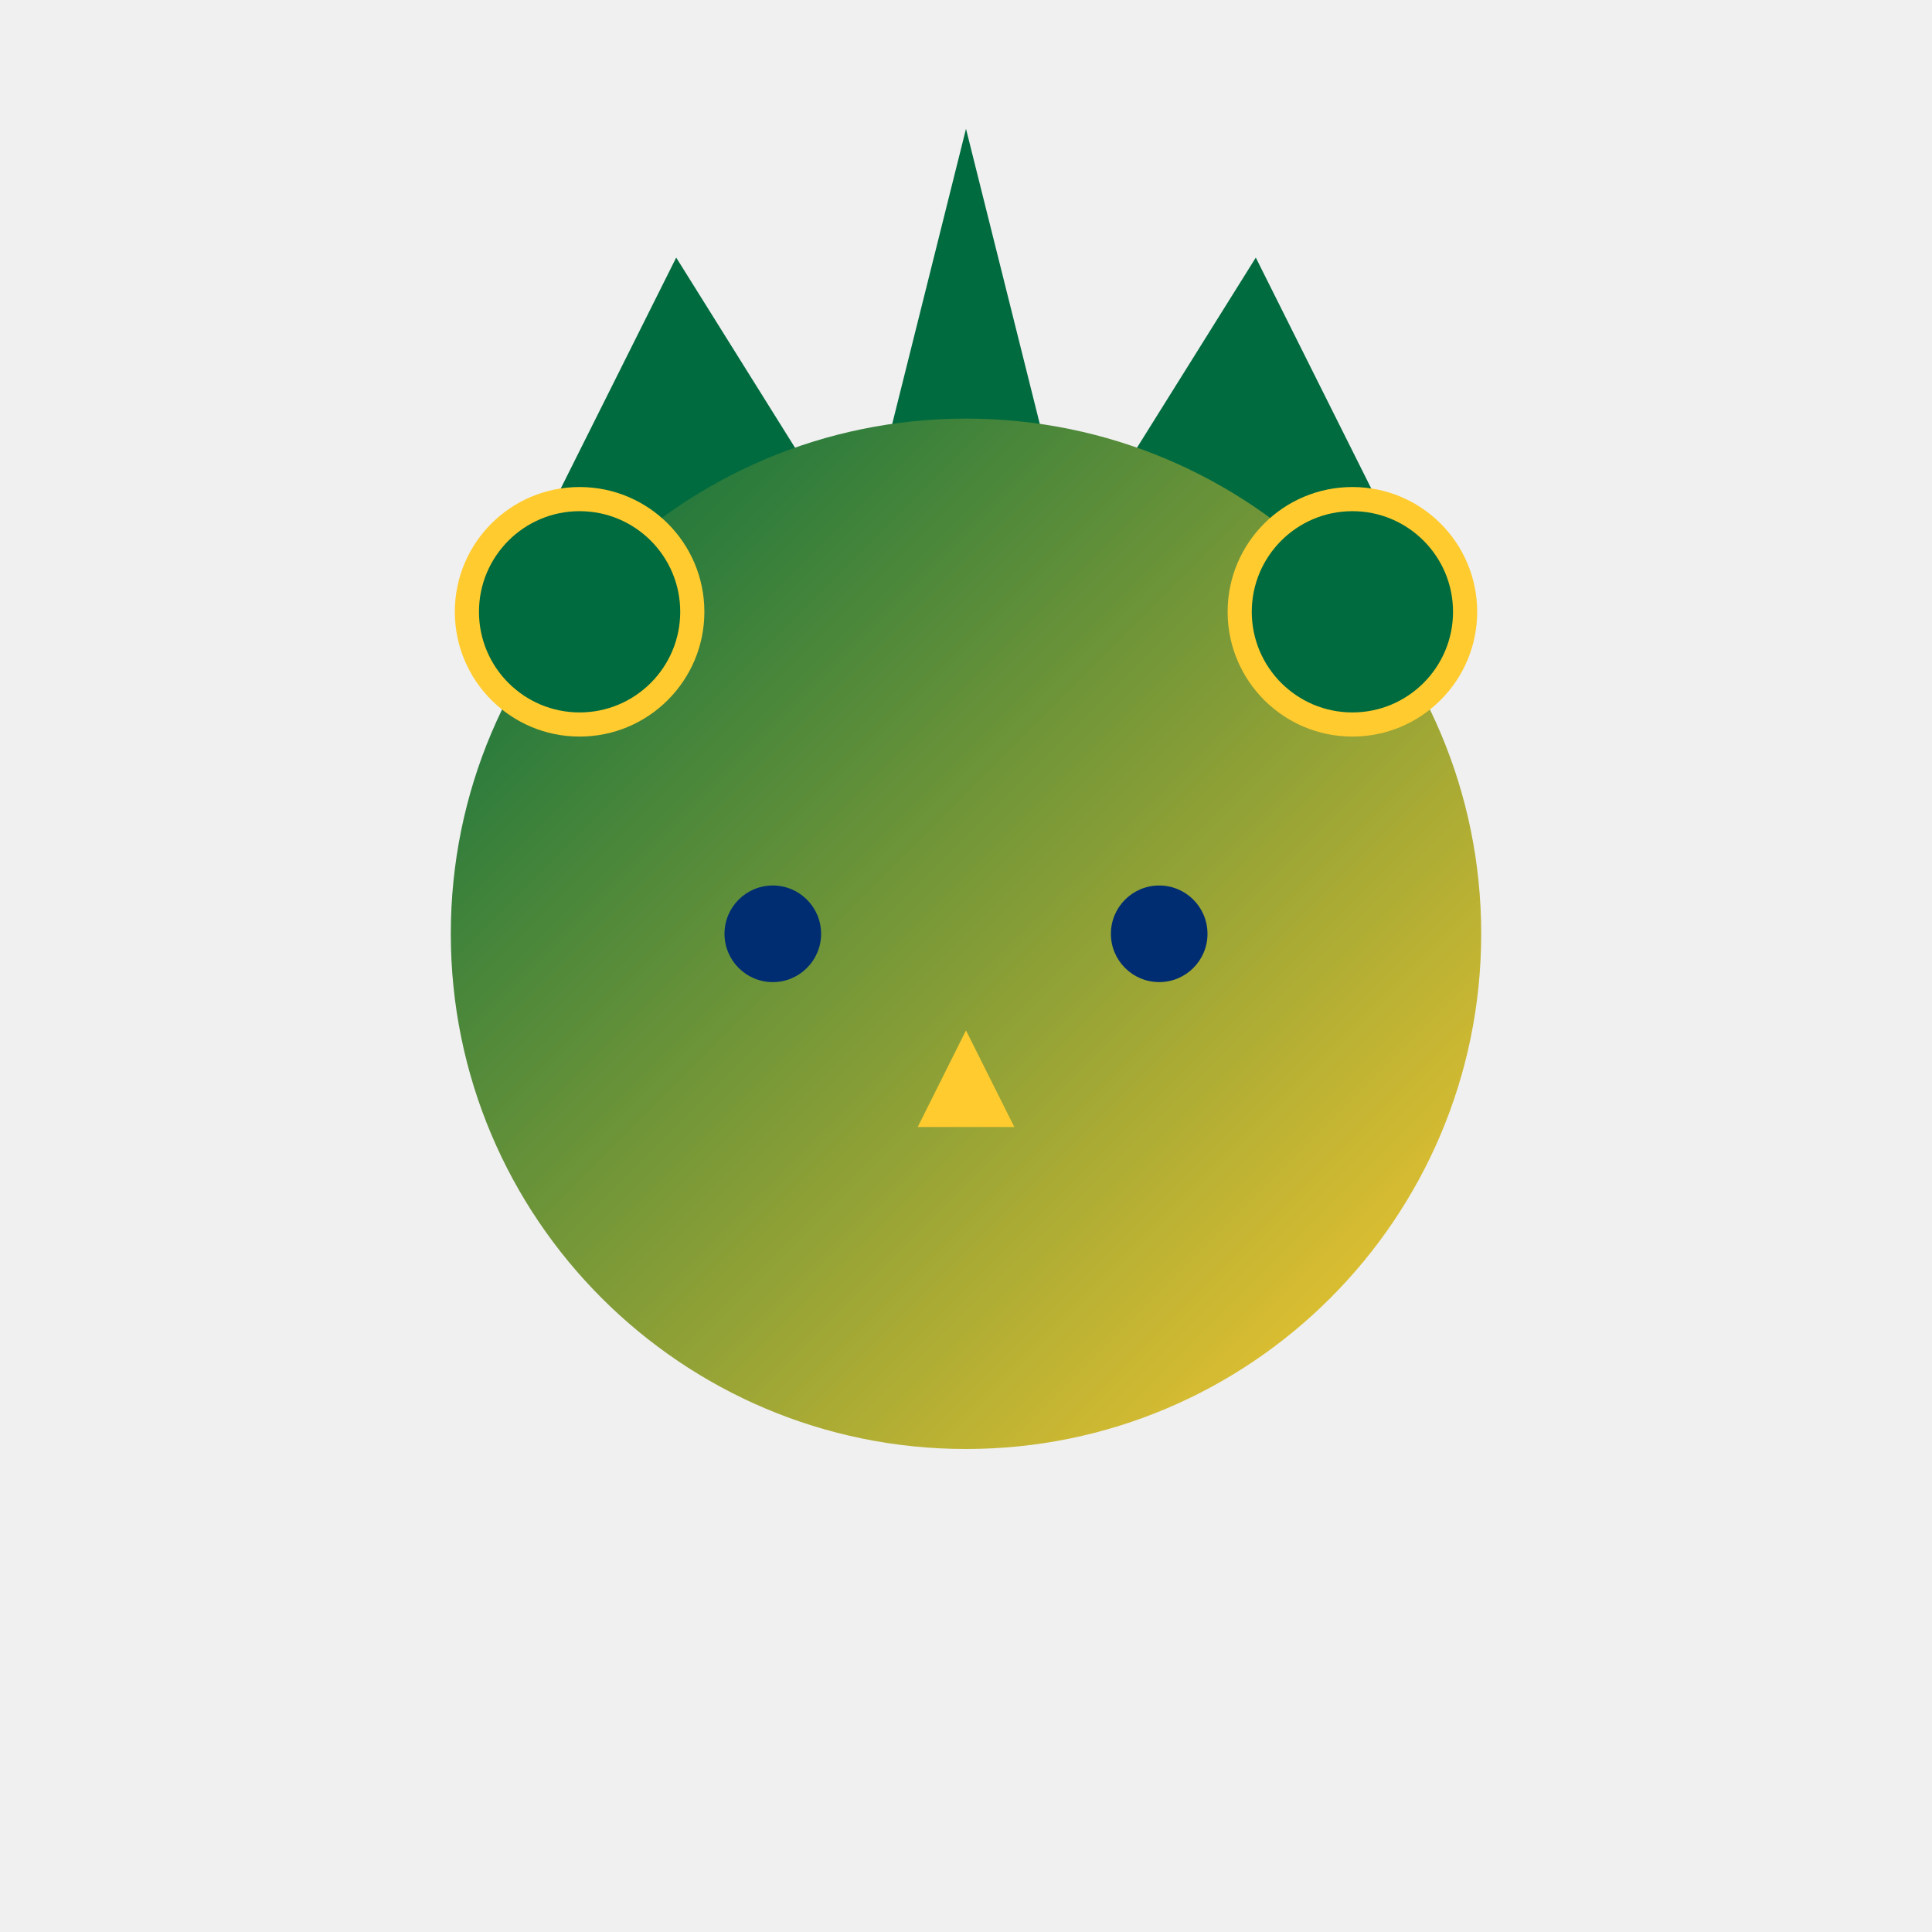
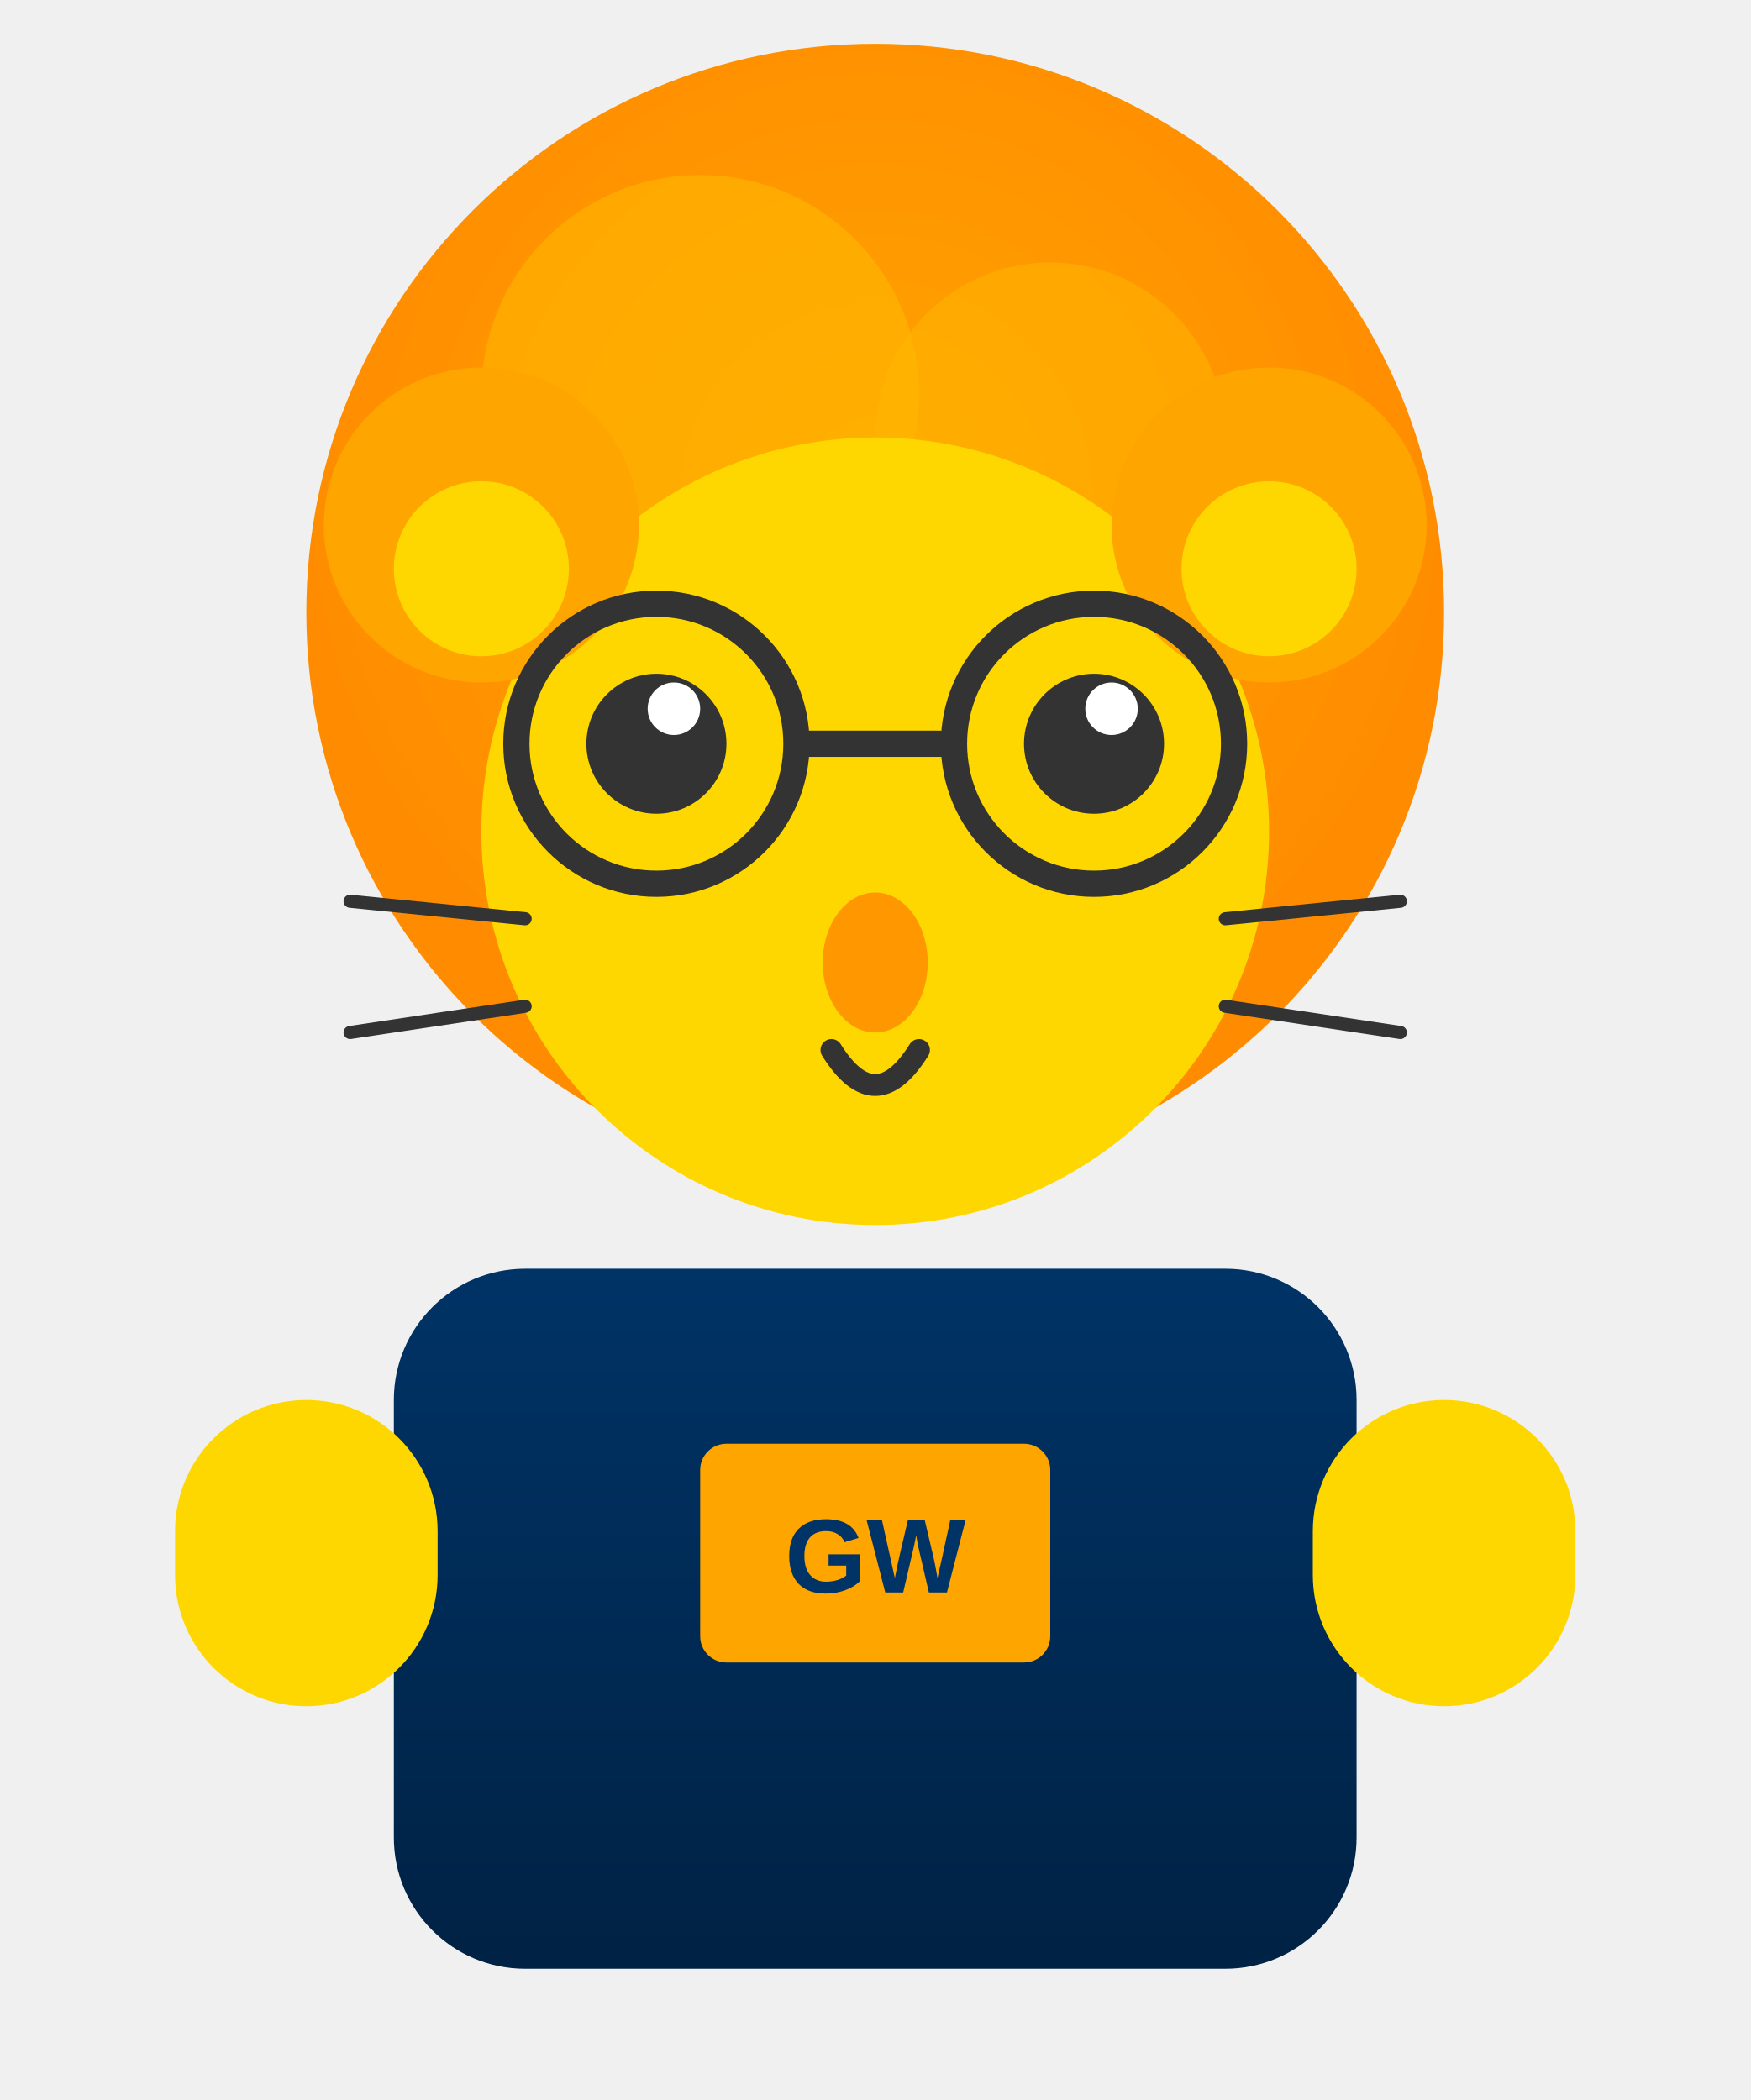
- <svg xmlns="http://www.w3.org/2000/svg" viewBox="0 0 120 120">
+ <svg xmlns="http://www.w3.org/2000/svg" viewBox="0 0 200 240">
  <defs>
-     <linearGradient id="lg" x1="0%" y1="0%" x2="100%" y2="100%">
-       <stop offset="0%" style="stop-color:#006b3f" />
-       <stop offset="100%" style="stop-color:#FFCB2F" />
+     <radialGradient id="mantleGrad" cx="50%" cy="40%">
+       <stop offset="0%" style="stop-color:#FFA500;stop-opacity:1" />
+       <stop offset="100%" style="stop-color:#FF8C00;stop-opacity:1" />
+     </radialGradient>
+     <linearGradient id="bodyGrad" x1="0%" y1="0%" x2="0%" y2="100%">
+       <stop offset="0%" style="stop-color:#003366;stop-opacity:1" />
+       <stop offset="100%" style="stop-color:#002244;stop-opacity:1" />
    </linearGradient>
  </defs>
-   <polygon points="60,8 55,28 65,28" fill="#006b3f" />
-   <polygon points="42,16 32,36 52,32" fill="#006b3f" />
-   <polygon points="78,16 68,32 88,36" fill="#006b3f" />
-   <circle cx="60" cy="58" r="32" fill="url(#lg)" />
-   <circle cx="48" cy="58" r="3" fill="#002D72" />
-   <circle cx="72" cy="58" r="3" fill="#002D72" />
-   <path d="M 60 64 L 57 70 L 63 70 Z" fill="#FFCB2F" />
-   <circle cx="36" cy="38" r="7" fill="#006b3f" stroke="#FFCB2F" stroke-width="1.5" />
-   <circle cx="84" cy="38" r="7" fill="#006b3f" stroke="#FFCB2F" stroke-width="1.5" />
+   <circle cx="100" cy="70" r="65" fill="url(#mantleGrad)" />
+   <circle cx="80" cy="45" r="25" fill="#FFB700" opacity="0.6" />
+   <circle cx="120" cy="50" r="20" fill="#FFB700" opacity="0.5" />
+   <circle cx="100" cy="95" r="45" fill="#FFD700" />
+   <circle cx="55" cy="60" r="18" fill="#FFA500" />
+   <circle cx="55" cy="65" r="10" fill="#FFD700" />
+   <circle cx="145" cy="60" r="18" fill="#FFA500" />
+   <circle cx="145" cy="65" r="10" fill="#FFD700" />
+   <circle cx="75" cy="85" r="16" fill="none" stroke="#333333" stroke-width="3" />
+   <circle cx="125" cy="85" r="16" fill="none" stroke="#333333" stroke-width="3" />
+   <line x1="91" y1="85" x2="109" y2="85" stroke="#333333" stroke-width="3" />
+   <circle cx="75" cy="85" r="8" fill="#333333" />
+   <circle cx="77" cy="81" r="3" fill="white" />
+   <circle cx="125" cy="85" r="8" fill="#333333" />
+   <circle cx="127" cy="81" r="3" fill="white" />
+   <ellipse cx="100" cy="110" rx="6" ry="8" fill="#FF9800" />
+   <path d="M 95 120 Q 100 128 105 120" stroke="#333333" stroke-width="2.5" fill="none" stroke-linecap="round" />
+   <line x1="60" y1="105" x2="40" y2="103" stroke="#333333" stroke-width="1.5" stroke-linecap="round" />
+   <line x1="60" y1="115" x2="40" y2="118" stroke="#333333" stroke-width="1.5" stroke-linecap="round" />
+   <line x1="140" y1="105" x2="160" y2="103" stroke="#333333" stroke-width="1.5" stroke-linecap="round" />
+   <line x1="140" y1="115" x2="160" y2="118" stroke="#333333" stroke-width="1.5" stroke-linecap="round" />
+   <rect x="45" y="145" width="110" height="80" rx="15" fill="url(#bodyGrad)" />
+   <rect x="20" y="160" width="30" height="35" rx="15" fill="#FFD700" />
+   <rect x="150" y="160" width="30" height="35" rx="15" fill="#FFD700" />
+   <rect x="80" y="165" width="40" height="25" rx="3" fill="#FFA500" />
+   <text x="100" y="182" font-family="Arial, sans-serif" font-size="12" font-weight="bold" text-anchor="middle" fill="#003366">GW</text>
</svg>
